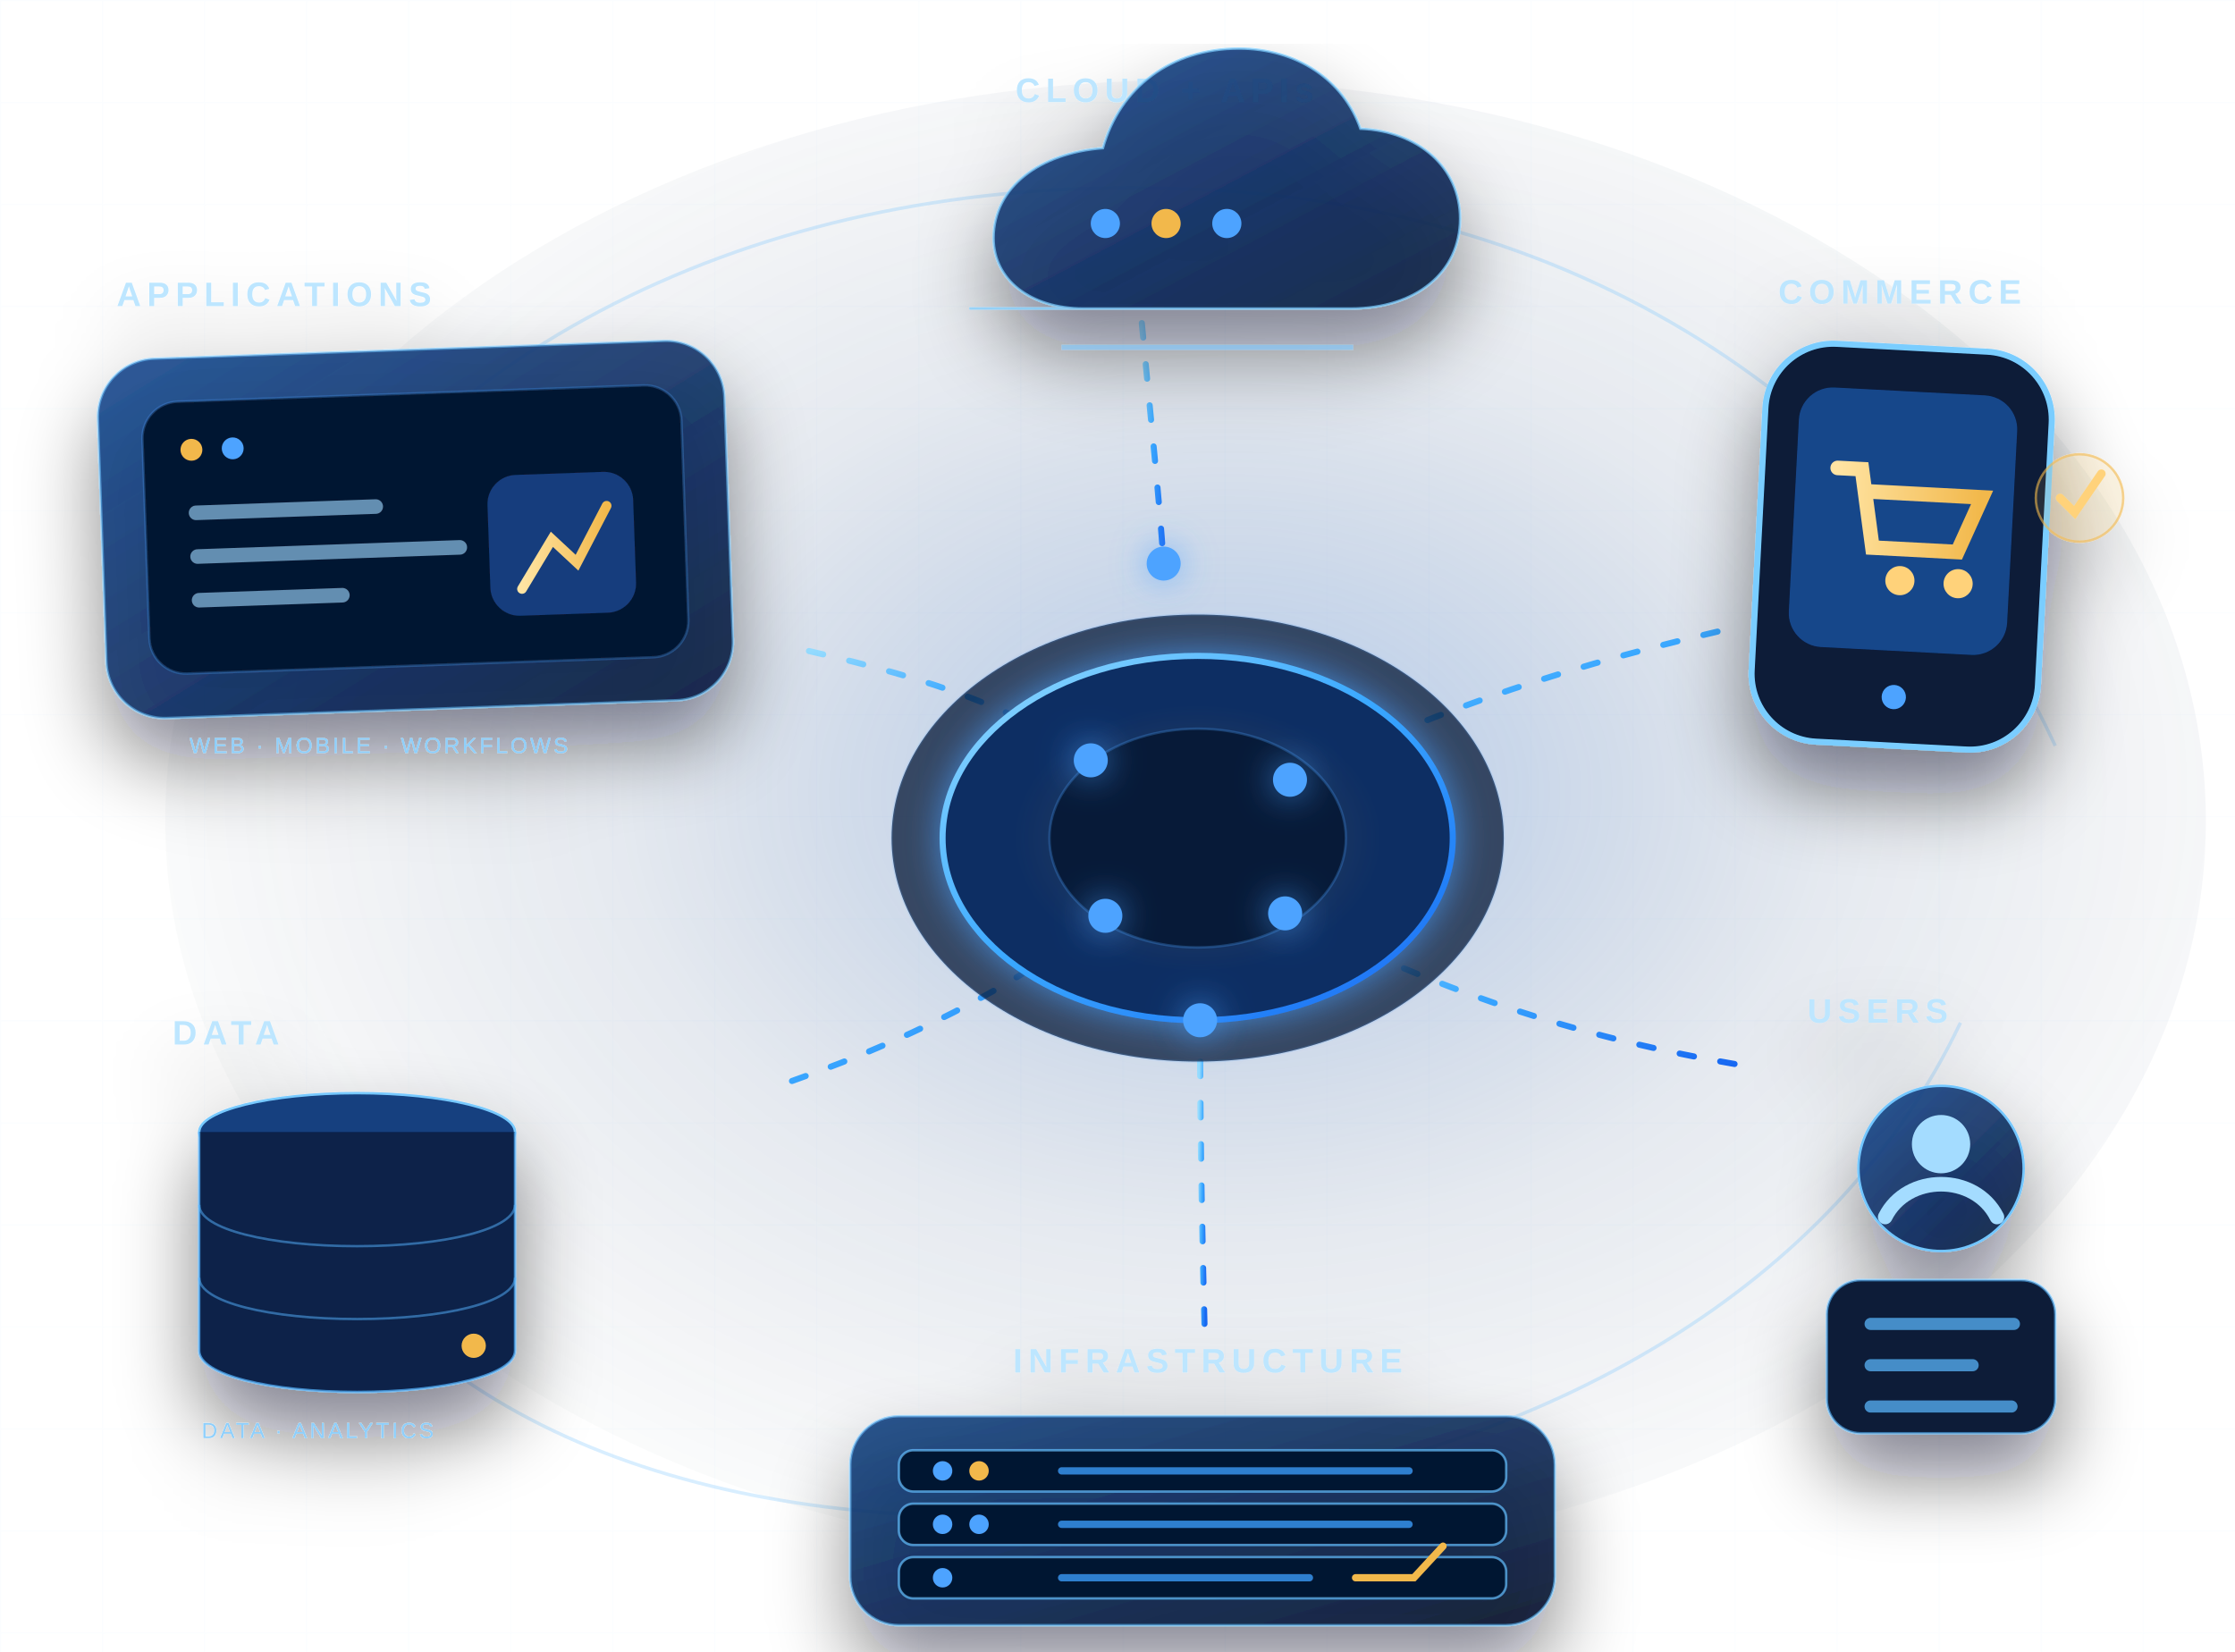
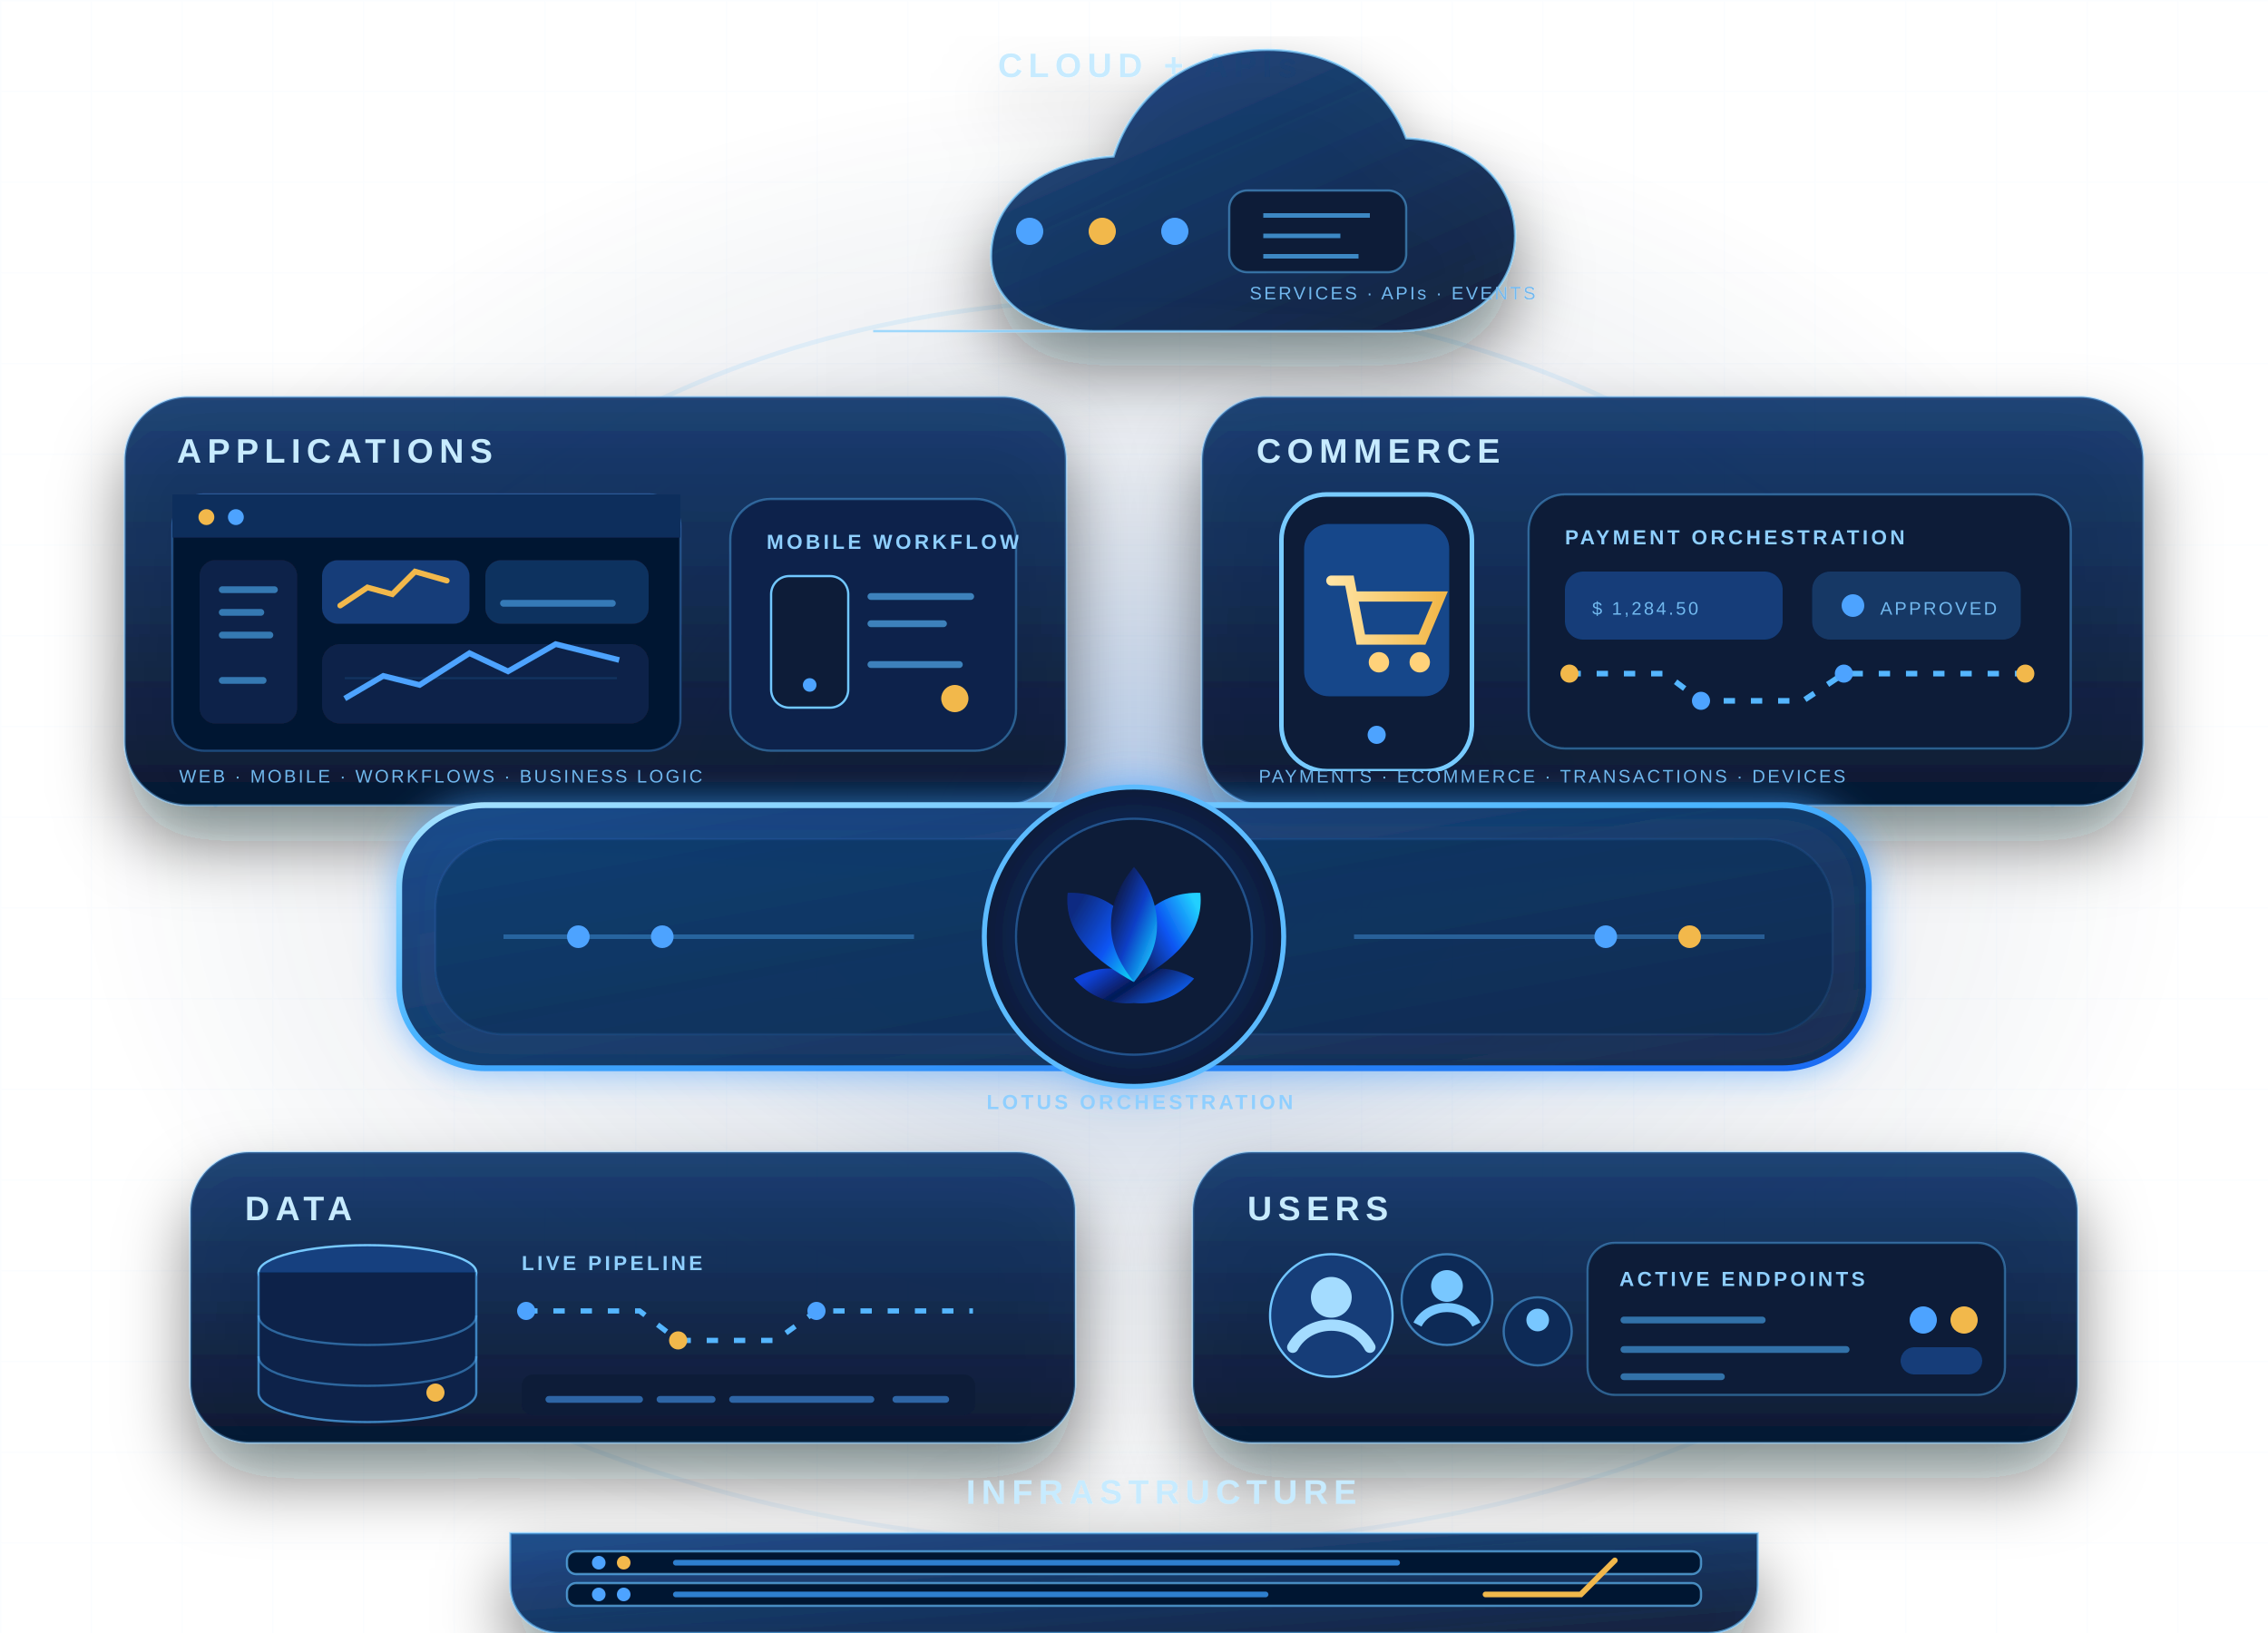
- <svg xmlns="http://www.w3.org/2000/svg" viewBox="0 0 920 680" role="img" aria-labelledby="title desc">
+ <svg xmlns="http://www.w3.org/2000/svg" viewBox="0 0 1000 720" role="img" aria-labelledby="title desc">
  <defs>
    <linearGradient id="blue" x1="0" y1="0" x2="1" y2="1">
-       <stop stop-color="#95DCFF" />
-       <stop offset=".48" stop-color="#3AA8FF" />
+       <stop stop-color="#A7E3FF" />
+       <stop offset=".45" stop-color="#48B3FF" />
      <stop offset="1" stop-color="#1768F2" />
    </linearGradient>
    <linearGradient id="glass" x1="0" y1="0" x2="1" y2="1">
-       <stop stop-color="#1B4B91" stop-opacity=".92" />
-       <stop offset="1" stop-color="#081D40" stop-opacity=".9" />
-     </linearGradient>
-     <linearGradient id="glass2" x1="0" y1="0" x2="1" y2="1">
-       <stop stop-color="#123E7F" stop-opacity=".88" />
-       <stop offset="1" stop-color="#061731" stop-opacity=".92" />
+       <stop stop-color="#184888" stop-opacity=".96" />
+       <stop offset="1" stop-color="#071A38" stop-opacity=".94" />
+     </linearGradient>
+     <linearGradient id="surface" x1="0" y1="0" x2="0" y2="1">
+       <stop stop-color="#12366B" stop-opacity=".92" />
+       <stop offset="1" stop-color="#06162F" stop-opacity=".98" />
    </linearGradient>
    <linearGradient id="gold">
      <stop stop-color="#FFE4A3" />
      <stop offset="1" stop-color="#F2B84B" />
    </linearGradient>
-     <radialGradient id="scene" cx="52%" cy="48%" r="58%">
+     <linearGradient id="petalCenter" x1="0.15" y1="0.15" x2="0.9" y2="0.88">
+       <stop offset="0" stop-color="#061A45" />
+       <stop offset=".48" stop-color="#0B3FC6" />
+       <stop offset="1" stop-color="#16C8FF" />
+     </linearGradient>
+     <linearGradient id="petalLeft" x1="0.12" y1="0.2" x2="0.95" y2="0.85">
+       <stop offset="0" stop-color="#0A2C82" />
+       <stop offset=".58" stop-color="#0C54F2" />
+       <stop offset="1" stop-color="#11C4F4" />
+     </linearGradient>
+     <linearGradient id="petalRight" x1="0.05" y1="0.75" x2="0.95" y2="0.15">
+       <stop offset="0" stop-color="#071D58" />
+       <stop offset=".5" stop-color="#0B55F2" />
+       <stop offset="1" stop-color="#21D0FF" />
+     </linearGradient>
+     <linearGradient id="petalBase" x1="0.08" y1="0.35" x2="0.92" y2="0.72">
+       <stop offset="0" stop-color="#0A42D8" />
+       <stop offset=".45" stop-color="#061A56" />
+       <stop offset="1" stop-color="#0C61F4" />
+     </linearGradient>
+     <radialGradient id="scene">
      <stop stop-color="#1D67CC" stop-opacity=".34" />
-       <stop offset=".52" stop-color="#123A75" stop-opacity=".11" />
+       <stop offset=".5" stop-color="#123A75" stop-opacity=".1" />
      <stop offset="1" stop-color="#081B3A" stop-opacity="0" />
    </radialGradient>
-     <radialGradient id="halo">
-       <stop stop-color="#F2B84B" stop-opacity=".28" />
-       <stop offset=".42" stop-color="#F2B84B" stop-opacity=".10" />
-       <stop offset="1" stop-color="#F2B84B" stop-opacity="0" />
+     <radialGradient id="core">
+       <stop stop-color="#2155A1" />
+       <stop offset=".7" stop-color="#0C2854" />
+       <stop offset="1" stop-color="#071A38" />
    </radialGradient>
    <filter id="shadow" x="-60%" y="-60%" width="220%" height="240%">
-       <feDropShadow dx="0" dy="18" stdDeviation="16" flood-color="#020814" flood-opacity=".48" />
+       <feDropShadow dx="0" dy="16" stdDeviation="15" flood-color="#020814" flood-opacity=".5" />
    </filter>
    <filter id="glow" x="-100%" y="-100%" width="300%" height="300%">
-       <feDropShadow dx="0" dy="0" stdDeviation="7" flood-color="#4DA3FF" flood-opacity=".72" />
+       <feDropShadow dx="0" dy="0" stdDeviation="8" flood-color="#4DA3FF" flood-opacity=".68" />
    </filter>
-     <pattern id="grid" width="42" height="42" patternUnits="userSpaceOnUse">
-       <path d="M42 0H0V42" fill="none" stroke="#6CC1FF" stroke-opacity=".03" />
+     <pattern id="grid" width="40" height="40" patternUnits="userSpaceOnUse">
+       <path d="M40 0H0V40" fill="none" stroke="#6CC1FF" stroke-opacity=".025" />
    </pattern>
+     <clipPath id="appClip">
+       <rect x="74" y="185" width="375" height="155" rx="26" />
+     </clipPath>
+     <clipPath id="commerceClip">
+       <rect x="551" y="185" width="375" height="155" rx="26" />
+     </clipPath>
    <style>
-     .label{fill:#BDE6FF;font-family:Arial,sans-serif;font-size:14px;font-weight:700;letter-spacing:2.4px}.micro{fill:#8DCFFC;font-family:Arial,sans-serif;font-size:9px;letter-spacing:1.1px}.wire{fill:none;stroke:url(#blue);stroke-width:2.5;stroke-linecap:round;stroke-dasharray:6 11;animation:flow 6.5s linear infinite}.trace{fill:none;stroke:#5DB8FF;stroke-width:1.4;stroke-opacity:.24}.f1{animation:a 6.2s ease-in-out infinite;transform-box:fill-box;transform-origin:center}.f2{animation:b 7.1s ease-in-out infinite;transform-box:fill-box;transform-origin:center}.f3{animation:c 8.2s ease-in-out infinite;transform-box:fill-box;transform-origin:center}.pulse{animation:p 4.5s ease-in-out infinite;transform-box:fill-box;transform-origin:center}@keyframes flow{to{stroke-dashoffset:-140}}@keyframes a{50%{transform:translate(-3px,-7px)}}@keyframes b{50%{transform:translate(5px,5px)}}@keyframes c{50%{transform:translate(-4px,6px)}}@keyframes p{50%{transform:scale(1.025)}}@media(prefers-reduced-motion:reduce){*{animation:none!important}}
+     .label{fill:#C7EBFF;font-family:Arial,sans-serif;font-size:15px;font-weight:700;letter-spacing:2.6px}.small{fill:#8FCFFF;font-family:Arial,sans-serif;font-size:9px;font-weight:700;letter-spacing:1.35px}.micro{fill:#72B8EE;font-family:Arial,sans-serif;font-size:8px;letter-spacing:1px}.trace{fill:none;stroke:#55B6FF;stroke-width:2;stroke-linecap:round;stroke-opacity:.28}.flow{fill:none;stroke:url(#blue);stroke-width:3;stroke-linecap:round;stroke-dasharray:7 11;animation:flow 5.5s linear infinite}.pulse{animation:pulse 4.2s ease-in-out infinite;transform-box:fill-box;transform-origin:center}.float{animation:float 6.4s ease-in-out infinite;transform-box:fill-box;transform-origin:center}.float2{animation:float2 7.2s ease-in-out infinite;transform-box:fill-box;transform-origin:center}.blink{animation:blink 2.2s ease-in-out infinite}.dash{animation:dash 5s linear infinite}.sweep{animation:sweep 5.8s ease-in-out infinite}@keyframes flow{to{stroke-dashoffset:-144}}@keyframes pulse{50%{transform:scale(1.018)}}@keyframes float{50%{transform:translateY(-5px)}}@keyframes float2{50%{transform:translate(3px,4px)}}@keyframes blink{50%{opacity:.35}}@keyframes dash{to{stroke-dashoffset:-90}}@keyframes sweep{0%,16%{transform:translateX(-220px);opacity:0}35%,58%{opacity:.34}82%,100%{transform:translateX(760px);opacity:0}}@media(prefers-reduced-motion:reduce){*{animation:none!important}}
  </style>
  </defs>
-   <rect width="920" height="680" fill="url(#grid)" />
-   <ellipse cx="488" cy="338" rx="420" ry="305" fill="url(#scene)" />
-   <path class="trace" d="M140 520C210 610 345 638 489 618C640 598 756 528 807 421" />
-   <path class="trace" d="M110 252C190 130 332 70 494 78C663 86 786 178 846 307" />
-   <path class="wire" d="M470 133C474 176 477 203 479 232" />
-   <path class="wire" d="M333 268C385 280 419 292 449 313" />
-   <path class="wire" d="M707 260C634 277 584 296 531 321" />
-   <path class="wire" d="M326 445C383 425 425 401 455 377" />
-   <path class="wire" d="M714 438C639 425 585 404 529 376" />
-   <path class="wire" d="M494 420C494 474 495 514 496 553" />
-   <g class="f2" filter="url(#shadow)">
-     <text class="label" x="418" y="42">CLOUD + APIs</text>
-     <path d="M399 127h157c27 0 45-15 45-37 0-21-17-36-41-37-7-20-26-33-50-33-28 0-49 16-56 41-26 2-45 16-45 37 0 17 15 29 37 29z" fill="url(#glass)" stroke="#7CCEFF" stroke-opacity=".7" />
-     <circle cx="455" cy="92" r="6" fill="#4DA3FF" />
-     <circle cx="480" cy="92" r="6" fill="#F2B84B" />
-     <circle cx="505" cy="92" r="6" fill="#4DA3FF" />
-     <path d="M437 143h120" stroke="#5CB8FF" stroke-width="2" opacity=".4" />
-   </g>
-   <g class="f1" filter="url(#shadow)">
-     <text class="label" x="48" y="126">APPLICATIONS</text>
-     <g transform="translate(42 144) rotate(-2 128 74)">
-       <rect width="258" height="148" rx="24" fill="url(#glass)" stroke="#69C3FF" stroke-opacity=".52" />
-       <rect x="18" y="18" width="222" height="112" rx="15" fill="#061731" stroke="#4DA3FF" stroke-opacity=".28" />
-       <circle cx="38" cy="38" r="4.5" fill="#F2B84B" />
-       <circle cx="55" cy="38" r="4.5" fill="#4DA3FF" />
-       <path d="M39 64h74M39 82h108M39 100h59" stroke="#9DD7FF" stroke-width="6" stroke-linecap="round" opacity=".62" />
-       <rect x="159" y="53" width="60" height="58" rx="12" fill="#143D7D" />
-       <path d="M172 100l13-20 10 10 13-23" fill="none" stroke="url(#gold)" stroke-width="4" stroke-linecap="round" />
-     </g>
-     <text class="micro" x="78" y="310">WEB · MOBILE · WORKFLOWS</text>
-   </g>
-   <g class="f3" filter="url(#shadow)">
-     <text class="label" x="732" y="125">COMMERCE</text>
-     <g transform="translate(724 143) rotate(3 58 78)">
-       <rect width="118" height="164" rx="28" fill="#071A38" stroke="#7ACDFF" stroke-width="2.5" />
-       <rect x="14" y="18" width="90" height="107" rx="14" fill="#17468A" />
-       <path d="M31 51h10l6 32h35l9-23H45" fill="none" stroke="url(#gold)" stroke-width="6" stroke-linecap="round" />
-       <circle cx="59" cy="96" r="6" fill="#FFD27A" />
-       <circle cx="83" cy="96" r="6" fill="#FFD27A" />
-       <circle cx="59" cy="144" r="5" fill="#4DA3FF" />
-     </g>
-     <g transform="translate(856 205)">
-       <circle r="18" fill="#F2B84B" fill-opacity=".13" stroke="#F2B84B" stroke-opacity=".6" />
-       <path d="M-8 0l6 6L9-10" fill="none" stroke="#FFD27A" stroke-width="3.5" stroke-linecap="round" />
-     </g>
-   </g>
-   <g class="pulse">
-     <ellipse cx="493" cy="345" rx="126" ry="92" fill="#071A38" fill-opacity=".76" stroke="#4DA3FF" stroke-opacity=".14" />
-     <ellipse cx="493" cy="345" rx="105" ry="75" fill="#102F63" stroke="url(#blue)" stroke-width="2.5" filter="url(#glow)" />
-     <ellipse cx="493" cy="345" rx="76" ry="55" fill="url(#halo)" />
-     <ellipse cx="493" cy="345" rx="61" ry="45" fill="#071A38" stroke="#4DA3FF" stroke-opacity=".28" />
-   </g>
-   <g filter="url(#glow)">
-     <circle cx="449" cy="313" r="7" fill="#4DA3FF" />
-     <circle cx="531" cy="321" r="7" fill="#4DA3FF" />
-     <circle cx="455" cy="377" r="7" fill="#4DA3FF" />
-     <circle cx="529" cy="376" r="7" fill="#4DA3FF" />
-     <circle cx="479" cy="232" r="7" fill="#4DA3FF" />
-     <circle cx="494" cy="420" r="7" fill="#4DA3FF" />
-   </g>
-   <g class="f2" filter="url(#shadow)">
-     <text class="label" x="71" y="430">DATA</text>
-     <g transform="translate(72 449)">
-       <ellipse cx="75" cy="17" rx="65" ry="16" fill="#15417F" stroke="#77C9FF" />
-       <path d="M10 17v90c0 10 29 17 65 17s65-7 65-17V17" fill="#092149" stroke="#58B6FF" stroke-opacity=".7" />
-       <path d="M10 47c0 10 29 17 65 17s65-7 65-17M10 77c0 10 29 17 65 17s65-7 65-17" fill="none" stroke="#58B6FF" stroke-opacity=".5" />
-       <circle cx="123" cy="105" r="5" fill="#F2B84B" />
-     </g>
-     <text class="micro" x="83" y="592">DATA · ANALYTICS</text>
-   </g>
-   <g class="f1" filter="url(#shadow)">
-     <text class="label" x="744" y="421">USERS</text>
-     <g transform="translate(744 439)">
-       <circle cx="55" cy="42" r="34" fill="url(#glass)" stroke="#72C6FF" />
-       <circle cx="55" cy="32" r="12" fill="#A4DCFF" />
-       <path d="M32 62c9-18 37-18 46 0" fill="none" stroke="#A4DCFF" stroke-width="6" stroke-linecap="round" />
-       <rect x="8" y="88" width="94" height="63" rx="14" fill="#071A38" stroke="#5DBAFF" stroke-opacity=".58" />
-       <path d="M26 106h59M26 123h42M26 140h58" stroke="#5DBAFF" stroke-width="5" stroke-linecap="round" opacity=".72" />
-     </g>
-   </g>
-   <g class="f3" filter="url(#shadow)">
-     <text class="label" x="417" y="565">INFRASTRUCTURE</text>
-     <g transform="translate(350 583)">
-       <rect width="290" height="86" rx="20" fill="url(#glass2)" stroke="#64BFFF" stroke-opacity=".56" />
-       <g transform="translate(20 14)">
-         <rect width="250" height="17" rx="6" fill="#061731" stroke="#65C0FF" stroke-opacity=".7" />
-         <rect y="22" width="250" height="17" rx="6" fill="#061731" stroke="#65C0FF" stroke-opacity=".7" />
-         <rect y="44" width="250" height="17" rx="6" fill="#061731" stroke="#65C0FF" stroke-opacity=".7" />
-         <circle cx="18" cy="8.5" r="4" fill="#4DA3FF" />
-         <circle cx="33" cy="8.5" r="4" fill="#F2B84B" />
-         <circle cx="18" cy="30.5" r="4" fill="#4DA3FF" />
-         <circle cx="33" cy="30.5" r="4" fill="#4DA3FF" />
-         <circle cx="18" cy="52.5" r="4" fill="#4DA3FF" />
-         <path d="M67 8.5h143M67 30.5h143M67 52.5h102" stroke="#2E7FCF" stroke-width="3" stroke-linecap="round" />
-         <path d="M188 52.5h24l12-13" fill="none" stroke="#F2B84B" stroke-width="3" stroke-linecap="round" />
+   <rect width="1000" height="720" fill="url(#grid)" />
+   <ellipse cx="500" cy="370" rx="470" ry="335" fill="url(#scene)" />
+   <path d="M95 355C180 215 320 132 500 132C680 132 820 215 905 355" class="trace" opacity=".45" />
+   <path d="M118 562C245 652 375 681 500 681C625 681 755 652 882 562" class="trace" opacity=".32" />
+   <g class="float" filter="url(#shadow)">
+     <text class="label" x="440" y="34">CLOUD + APIs</text>
+     <path d="M385 146h230c31 0 53-17 53-42 0-24-20-42-48-43-9-24-32-39-61-39-34 0-59 19-68 47-31 2-54 19-54 44 0 20 18 33 46 33z" fill="url(#glass)" stroke="#7CCEFF" stroke-opacity=".7" />
+     <circle cx="454" cy="102" r="6" fill="#4DA3FF" />
+     <circle cx="486" cy="102" r="6" fill="#F2B84B" />
+     <circle cx="518" cy="102" r="6" fill="#4DA3FF" />
+     <rect x="542" y="84" width="78" height="36" rx="8" fill="#071A38" stroke="#62BEFF" stroke-opacity=".48" />
+     <path d="M557 95h47M557 104h34M557 113h42" stroke="#55B6FF" stroke-width="2" opacity=".7" />
+     <text class="micro" x="551" y="132">SERVICES · APIs · EVENTS</text>
+   </g>
+   <path class="flow" d="M500 147V172" />
+   <g filter="url(#shadow)">
+     <rect x="55" y="175" width="415" height="180" rx="28" fill="url(#surface)" stroke="#5DBAFF" stroke-opacity=".38" />
+     <text class="label" x="78" y="204">APPLICATIONS</text>
+     <g clip-path="url(#appClip)">
+       <rect x="76" y="218" width="224" height="113" rx="14" fill="#061731" stroke="#4DA3FF" stroke-opacity=".34" />
+       <rect x="76" y="218" width="224" height="19" fill="#0C2D5B" />
+       <circle cx="91" cy="228" r="3.5" fill="#F2B84B" />
+       <circle cx="104" cy="228" r="3.5" fill="#4DA3FF" />
+       <rect x="88" y="247" width="43" height="72" rx="7" fill="#0B2348" />
+       <path d="M98 260h23M98 270h17M98 280h21M98 300h18" stroke="#55B6FF" stroke-width="3" stroke-linecap="round" opacity=".58" />
+       <rect x="142" y="247" width="65" height="28" rx="7" fill="#123D79" />
+       <rect x="214" y="247" width="72" height="28" rx="7" fill="#0F315F" />
+       <path d="M150 267l12-8 11 3 10-10 14 4" fill="none" stroke="#F2B84B" stroke-width="2.5" stroke-linecap="round" />
+       <path d="M222 266h48" stroke="#55B6FF" stroke-width="3" stroke-linecap="round" opacity=".55" />
+       <rect x="142" y="284" width="144" height="35" rx="8" fill="#0B2348" />
+       <path d="M152 308l17-10 16 4 22-14 17 8 21-12 28 7" fill="none" stroke="#4DA3FF" stroke-width="2.5" />
+       <path d="M152 299h120" stroke="#4DA3FF" stroke-width="1" opacity=".12" />
+       <g transform="translate(322 220)">
+         <rect width="126" height="111" rx="18" fill="#0A244C" stroke="#5DBAFF" stroke-opacity=".4" />
+         <text class="small" x="16" y="22">MOBILE WORKFLOW</text>
+         <rect x="18" y="34" width="34" height="58" rx="8" fill="#071A38" stroke="#72C7FF" />
+         <circle cx="35" cy="82" r="3" fill="#4DA3FF" />
+         <path d="M62 43h44M62 55h32M62 73h39" stroke="#5DBAFF" stroke-width="3" stroke-linecap="round" opacity=".62" />
+         <circle cx="99" cy="88" r="6" fill="#F2B84B" />
      </g>
    </g>
+     <text class="micro" x="79" y="345">WEB · MOBILE · WORKFLOWS · BUSINESS LOGIC</text>
+   </g>
+   <g filter="url(#shadow)">
+     <rect x="530" y="175" width="415" height="180" rx="28" fill="url(#surface)" stroke="#5DBAFF" stroke-opacity=".38" />
+     <text class="label" x="554" y="204">COMMERCE</text>
+     <g clip-path="url(#commerceClip)">
+       <g transform="translate(565 218)">
+         <rect width="84" height="122" rx="20" fill="#071A38" stroke="#78CBFF" stroke-width="2" />
+         <rect x="10" y="13" width="64" height="76" rx="11" fill="#17468A" />
+         <path d="M22 38h8l5 26h27l8-19H33" fill="none" stroke="url(#gold)" stroke-width="4.5" stroke-linecap="round" />
+         <circle cx="43" cy="74" r="4.5" fill="#FFD27A" />
+         <circle cx="61" cy="74" r="4.5" fill="#FFD27A" />
+         <circle cx="42" cy="106" r="4" fill="#4DA3FF" />
+       </g>
+       <g transform="translate(674 218)">
+         <rect width="239" height="112" rx="16" fill="#071A38" stroke="#5DBAFF" stroke-opacity=".42" />
+         <text class="small" x="16" y="22">PAYMENT ORCHESTRATION</text>
+         <rect x="16" y="34" width="96" height="30" rx="8" fill="#123D79" />
+         <text class="micro" x="28" y="53">$ 1,284.50</text>
+         <rect x="125" y="34" width="92" height="30" rx="8" fill="#163865" />
+         <circle cx="143" cy="49" r="5" fill="#4DA3FF" />
+         <text class="micro" x="155" y="53">APPROVED</text>
+         <path d="M18 79h42l16 12h45l18-12h80" fill="none" stroke="#55B6FF" stroke-width="2.5" stroke-dasharray="5 7" class="dash" />
+         <circle cx="18" cy="79" r="4" fill="#F2B84B" />
+         <circle cx="76" cy="91" r="4" fill="#4DA3FF" />
+         <circle cx="139" cy="79" r="4" fill="#4DA3FF" />
+         <circle cx="219" cy="79" r="4" fill="#F2B84B" />
+       </g>
+     </g>
+     <text class="micro" x="555" y="345">PAYMENTS · ECOMMERCE · TRANSACTIONS · DEVICES</text>
+   </g>
+   <g class="pulse" filter="url(#glow)">
+     <path d="M176 391C176 371 193 355 214 355H786C807 355 824 371 824 391V435C824 455 807 471 786 471H214C193 471 176 455 176 435Z" fill="url(#glass)" stroke="url(#blue)" stroke-width="2.6" />
+     <rect x="192" y="370" width="616" height="86" rx="30" fill="#0A244C" fill-opacity=".38" stroke="#4DA3FF" stroke-opacity=".12" />
+     <path d="M222 413H403M597 413H778" stroke="#50B4FF" stroke-width="2" stroke-opacity=".38" />
+     <circle cx="255" cy="413" r="5" fill="#4DA3FF" />
+     <circle cx="292" cy="413" r="5" fill="#4DA3FF" />
+     <circle cx="708" cy="413" r="5" fill="#4DA3FF" />
+     <circle cx="745" cy="413" r="5" fill="#F2B84B" />
+     <circle cx="500" cy="413" r="66" fill="url(#core)" stroke="#5CBBFF" stroke-width="2.2" />
+     <circle cx="500" cy="413" r="52" fill="#071A38" stroke="#4DA3FF" stroke-opacity=".38" />
+     <g transform="translate(461 374) scale(.152344)">
+       <path d="M82 377C145 340 214 340 256 368C298 340 367 340 430 377C386 430 320 454 256 448C192 454 126 430 82 377Z" fill="url(#petalBase)" />
+       <path d="M255 387C205 359 150 324 113 279C77 236 58 187 64 129C123 127 175 145 215 182C251 216 270 269 255 387Z" fill="url(#petalLeft)" />
+       <path d="M257 387C307 359 362 324 399 279C435 236 454 187 448 129C389 127 337 145 297 182C261 216 242 269 257 387Z" fill="url(#petalRight)" />
+       <path d="M256 54C304 111 327 174 322 239C318 294 292 342 256 387C220 342 194 294 190 239C185 174 208 111 256 54Z" fill="url(#petalCenter)" />
+     </g>
+     <rect class="sweep" x="190" y="365" width="180" height="96" rx="35" fill="url(#blue)" opacity="0" />
+   </g>
+   <text class="small" x="435" y="489">LOTUS ORCHESTRATION</text>
+   <g filter="url(#shadow)">
+     <rect x="84" y="508" width="390" height="128" rx="26" fill="url(#surface)" stroke="#5DBAFF" stroke-opacity=".32" />
+     <text class="label" x="108" y="538">DATA</text>
+     <g transform="translate(107 548)">
+       <ellipse cx="55" cy="13" rx="48" ry="12" fill="#15417F" stroke="#77C9FF" />
+       <path d="M7 13v53c0 8 22 13 48 13s48-5 48-13V13" fill="#092149" stroke="#58B6FF" stroke-opacity=".66" />
+       <path d="M7 32c0 8 22 13 48 13s48-5 48-13M7 50c0 8 22 13 48 13s48-5 48-13" fill="none" stroke="#58B6FF" stroke-opacity=".46" />
+       <circle cx="85" cy="66" r="4" fill="#F2B84B" />
+     </g>
+     <g transform="translate(230 548)">
+       <text class="small" x="0" y="12">LIVE PIPELINE</text>
+       <path d="M2 30h50l17 13h43l18-13h69" fill="none" stroke="#55B6FF" stroke-width="2.3" stroke-dasharray="5 7" class="dash" />
+       <circle cx="2" cy="30" r="4" fill="#4DA3FF" />
+       <circle cx="69" cy="43" r="4" fill="#F2B84B" />
+       <circle cx="130" cy="30" r="4" fill="#4DA3FF" />
+       <rect x="0" y="58" width="200" height="18" rx="5" fill="#071A38" />
+       <path d="M12 69h40M61 69h23M93 69h61M165 69h22" stroke="#4DA3FF" stroke-width="3" stroke-linecap="round" opacity=".55" />
+     </g>
+   </g>
+   <g filter="url(#shadow)">
+     <rect x="526" y="508" width="390" height="128" rx="26" fill="url(#surface)" stroke="#5DBAFF" stroke-opacity=".32" />
+     <text class="label" x="550" y="538">USERS</text>
+     <g transform="translate(552 548)">
+       <circle cx="35" cy="32" r="27" fill="#123C78" stroke="#71C5FF" />
+       <circle cx="35" cy="24" r="9" fill="#A4DCFF" />
+       <path d="M18 46c7-13 27-13 34 0" fill="none" stroke="#A4DCFF" stroke-width="5" stroke-linecap="round" />
+       <circle cx="86" cy="25" r="20" fill="#0B2A57" stroke="#5DBAFF" stroke-opacity=".6" />
+       <circle cx="86" cy="19" r="7" fill="#78C7FF" />
+       <path d="M73 36c5-10 21-10 26 0" fill="none" stroke="#78C7FF" stroke-width="4" />
+       <circle cx="126" cy="39" r="15" fill="#0B2A57" stroke="#5DBAFF" stroke-opacity=".5" />
+       <circle cx="126" cy="34" r="5" fill="#78C7FF" />
+     </g>
+     <g transform="translate(700 548)">
+       <rect width="184" height="67" rx="12" fill="#071A38" stroke="#5DBAFF" stroke-opacity=".42" />
+       <text class="small" x="14" y="19">ACTIVE ENDPOINTS</text>
+       <path d="M16 34h61M16 47h98M16 59h43" stroke="#55B6FF" stroke-width="3" stroke-linecap="round" opacity=".56" />
+       <circle cx="148" cy="34" r="6" fill="#4DA3FF" class="blink" />
+       <circle cx="166" cy="34" r="6" fill="#F2B84B" />
+       <rect x="138" y="46" width="36" height="12" rx="6" fill="#123D79" />
+     </g>
+   </g>
+   <path class="flow" d="M500 471V508" />
+   <g filter="url(#shadow)">
+     <text class="label" x="426" y="663">INFRASTRUCTURE</text>
+     <path d="M225 676h550v23c0 12-10 21-22 21H247c-12 0-22-9-22-21z" fill="url(#glass)" stroke="#64BFFF" stroke-opacity=".58" />
+     <g transform="translate(250 684)">
+       <rect width="500" height="10" rx="4" fill="#061731" stroke="#65C0FF" stroke-opacity=".66" />
+       <rect y="14" width="500" height="10" rx="4" fill="#061731" stroke="#65C0FF" stroke-opacity=".66" />
+       <circle cx="14" cy="5" r="3" fill="#4DA3FF" />
+       <circle cx="25" cy="5" r="3" fill="#F2B84B" />
+       <circle cx="14" cy="19" r="3" fill="#4DA3FF" />
+       <circle cx="25" cy="19" r="3" fill="#4DA3FF" />
+       <path d="M48 5h318M48 19h260" stroke="#2E7FCF" stroke-width="2.5" stroke-linecap="round" />
+       <path d="M405 19h42l15-15" fill="none" stroke="#F2B84B" stroke-width="2.5" stroke-linecap="round" />
+     </g>
  </g>
</svg>
